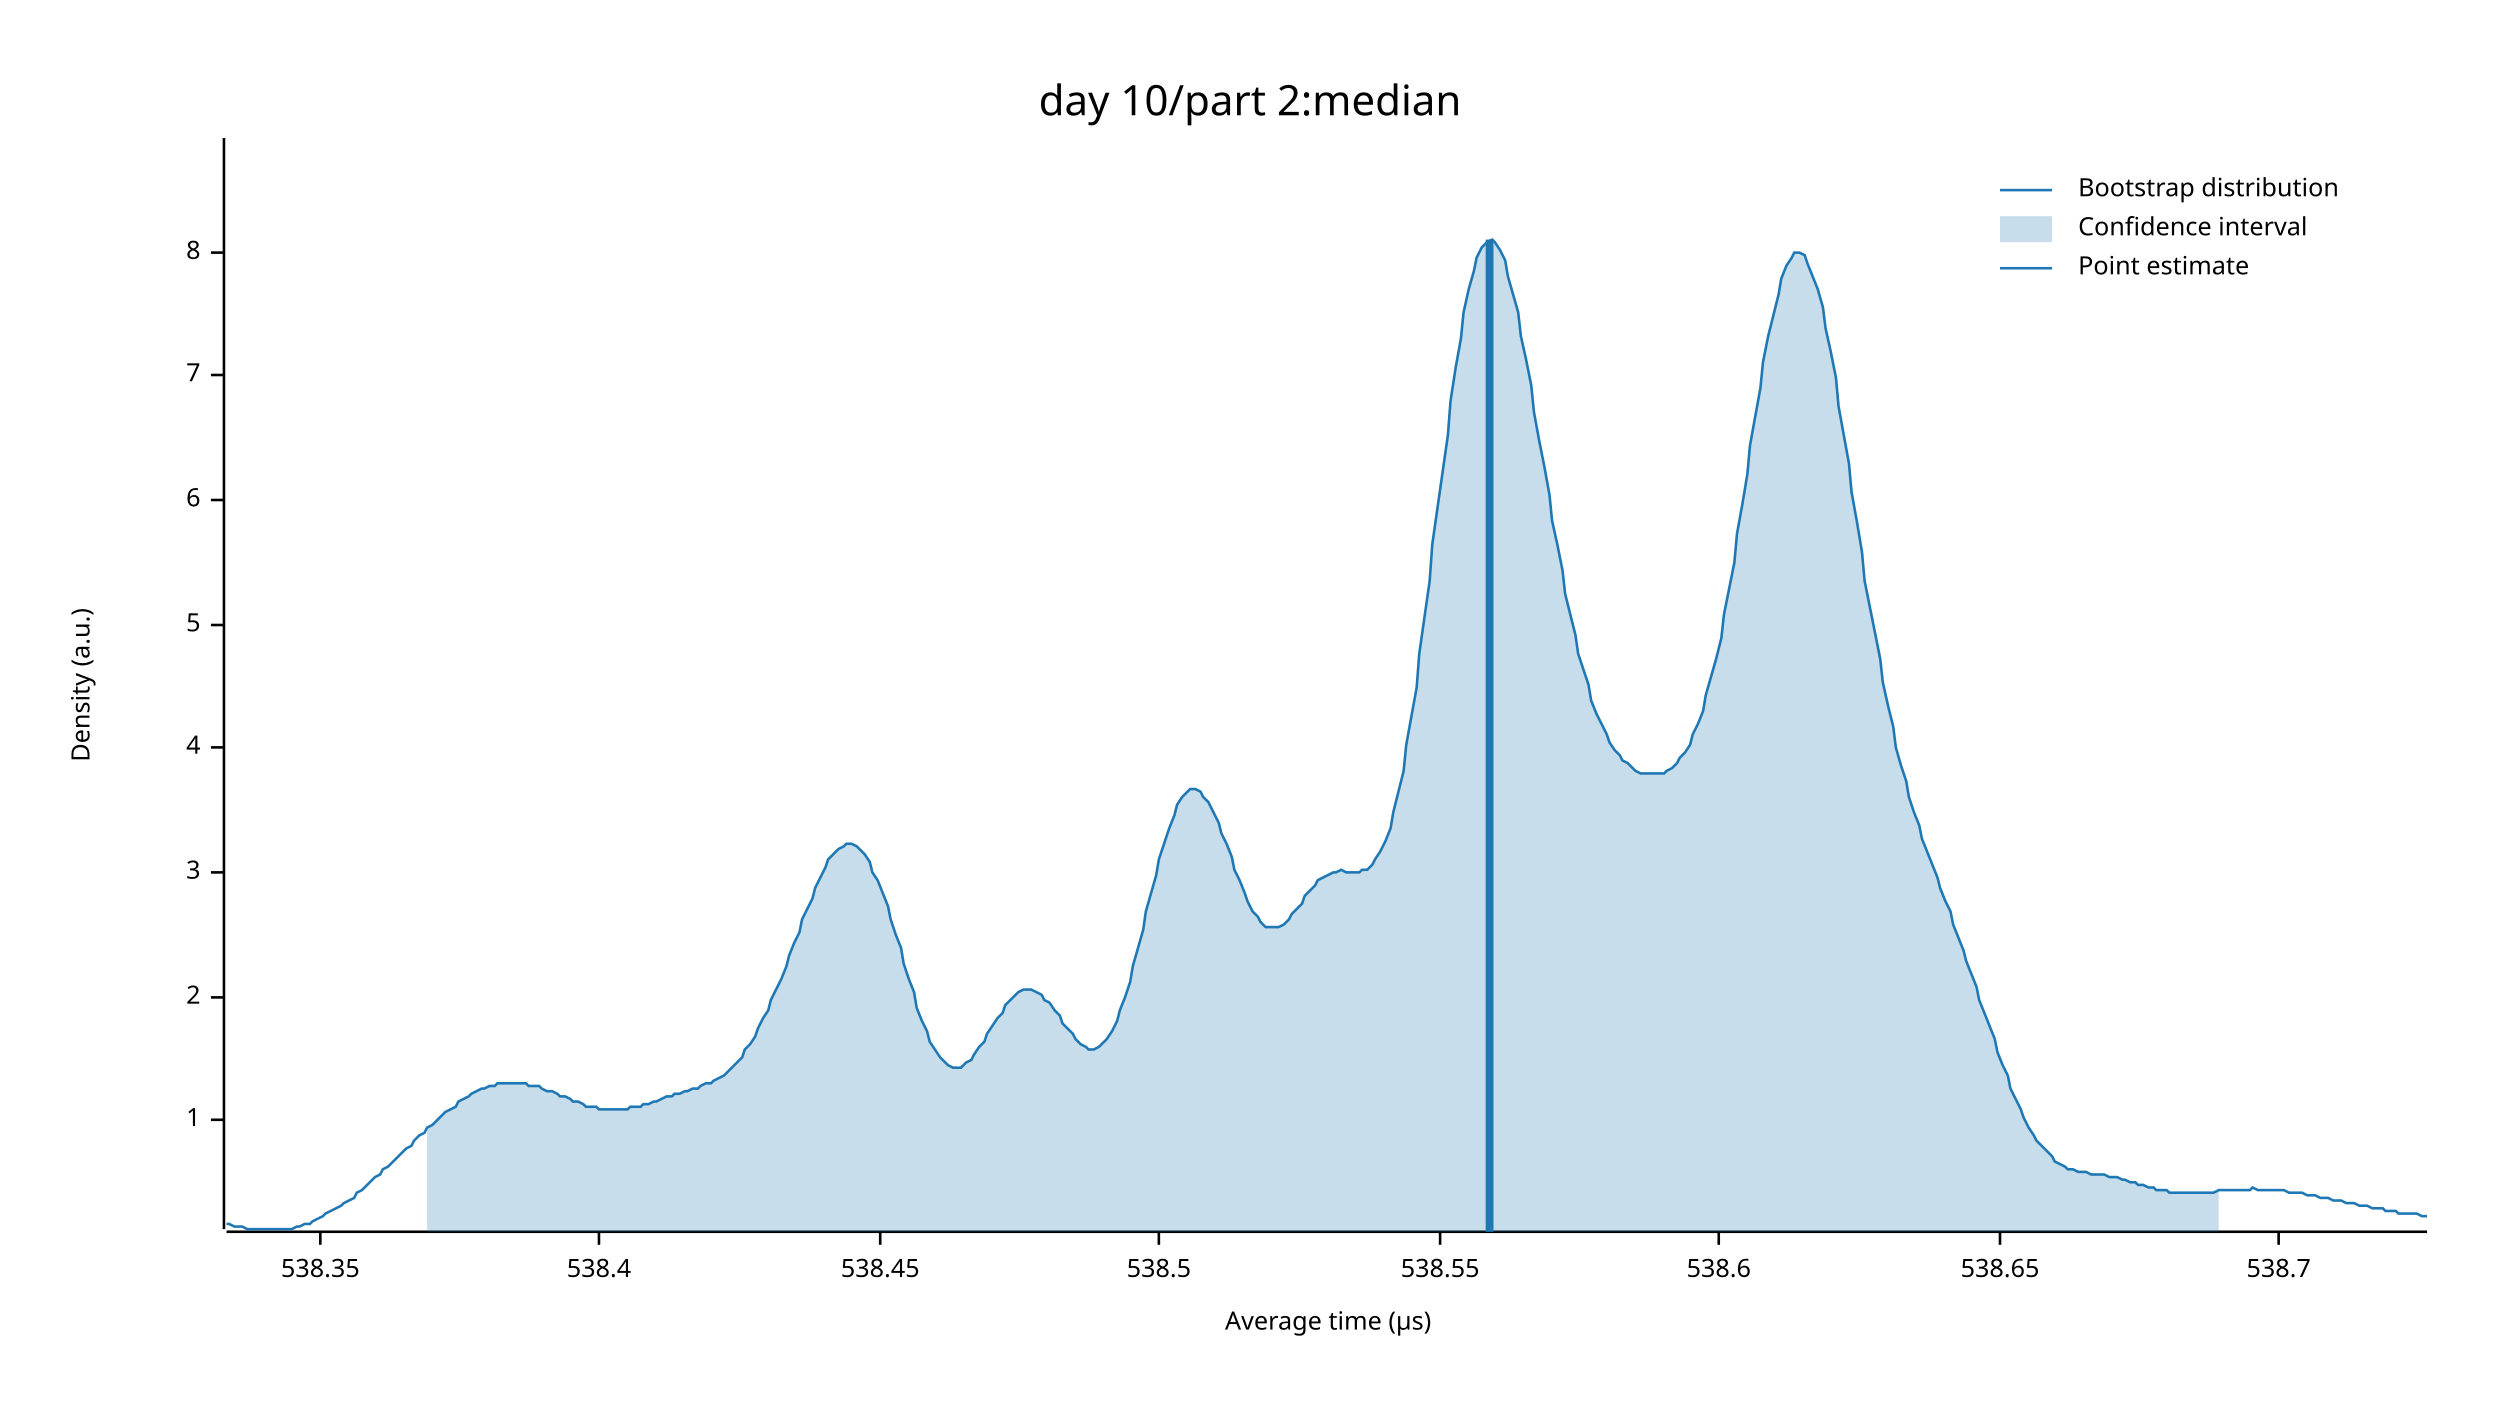
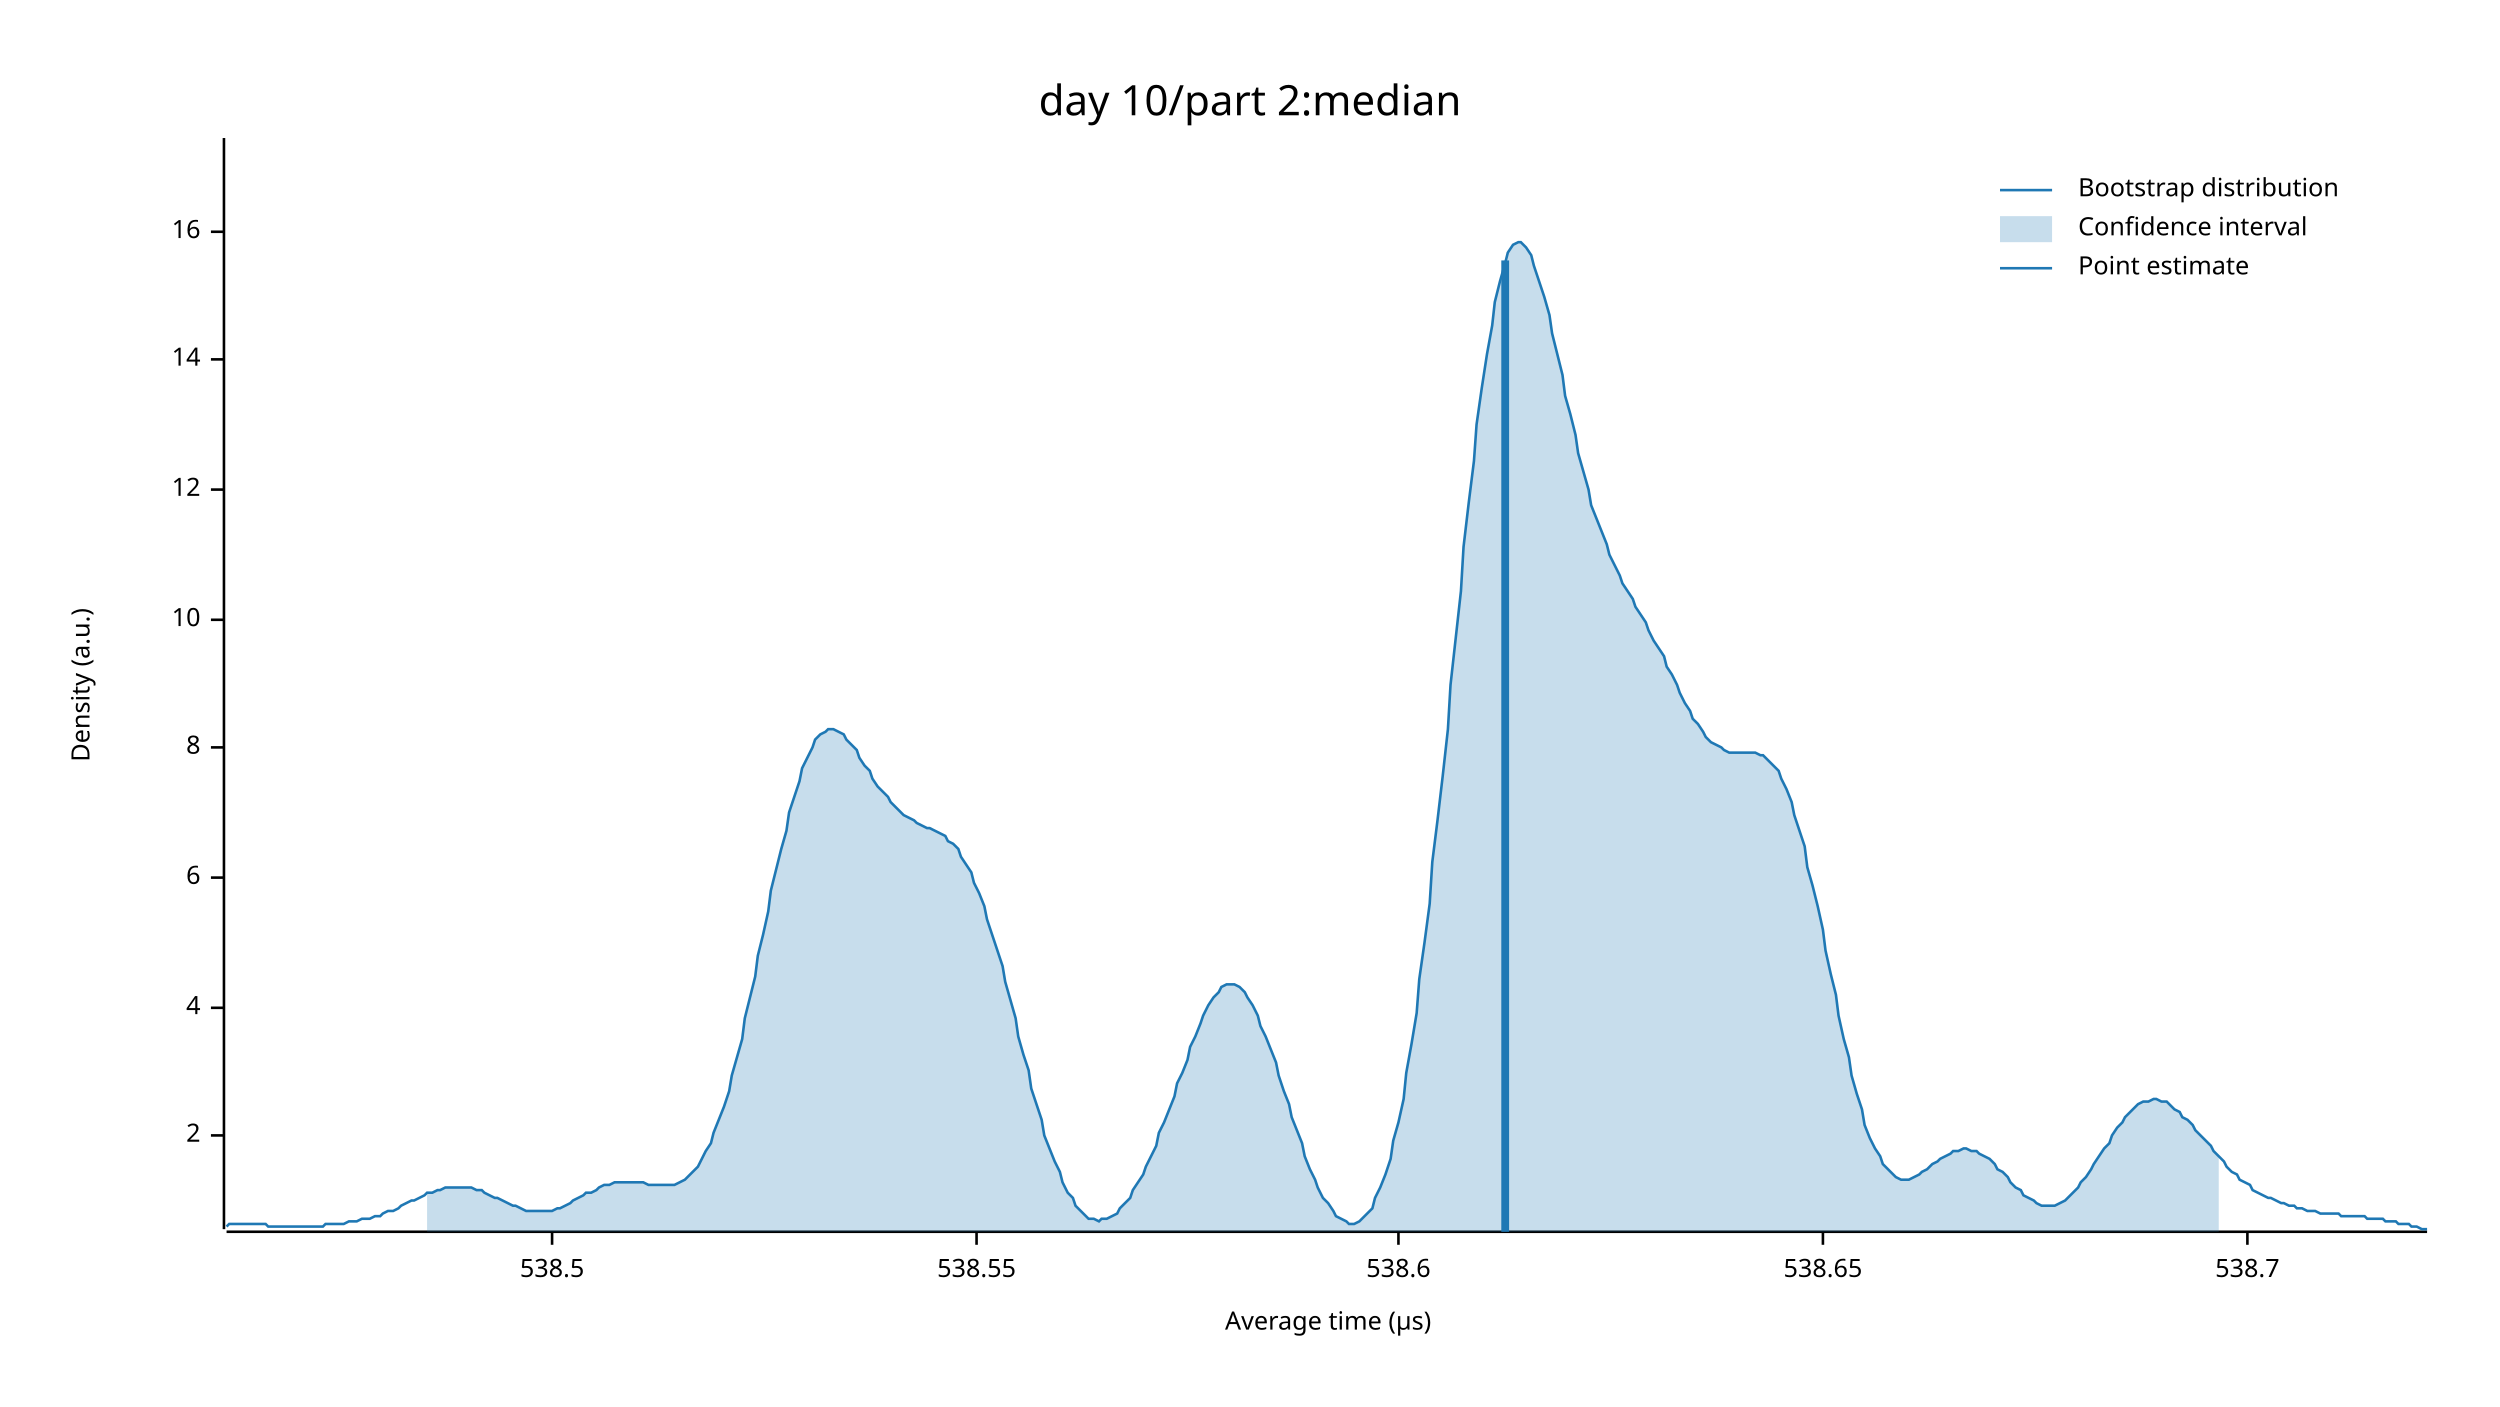
<svg xmlns="http://www.w3.org/2000/svg" width="960" height="540" viewBox="0 0 960 540">
  <text x="480" y="32" dy="0.76em" text-anchor="middle" font-family="sans-serif" font-size="16.129" opacity="1" fill="#000000">
day 10/part 2:median
</text>
  <text x="27" y="263" dy="0.76em" text-anchor="middle" font-family="sans-serif" font-size="9.677" opacity="1" fill="#000000" transform="rotate(270, 27, 263)">
Density (a.u.)
</text>
  <text x="510" y="513" dy="-0.5ex" text-anchor="middle" font-family="sans-serif" font-size="9.677" opacity="1" fill="#000000">
Average time (µs)
</text>
  <polyline fill="none" opacity="1" stroke="#000000" stroke-width="1" points="86,53 86,472 " />
-   <text x="77" y="430" dy="0.5ex" text-anchor="end" font-family="sans-serif" font-size="9.677" opacity="1" fill="#000000">
- 1
- </text>
-   <polyline fill="none" opacity="1" stroke="#000000" stroke-width="1" points="81,430 86,430 " />
-   <text x="77" y="383" dy="0.5ex" text-anchor="end" font-family="sans-serif" font-size="9.677" opacity="1" fill="#000000">
+   <text x="77" y="436" dy="0.5ex" text-anchor="end" font-family="sans-serif" font-size="9.677" opacity="1" fill="#000000">
2
</text>
-   <polyline fill="none" opacity="1" stroke="#000000" stroke-width="1" points="81,383 86,383 " />
-   <text x="77" y="335" dy="0.5ex" text-anchor="end" font-family="sans-serif" font-size="9.677" opacity="1" fill="#000000">
- 3
- </text>
-   <polyline fill="none" opacity="1" stroke="#000000" stroke-width="1" points="81,335 86,335 " />
-   <text x="77" y="287" dy="0.5ex" text-anchor="end" font-family="sans-serif" font-size="9.677" opacity="1" fill="#000000">
+   <polyline fill="none" opacity="1" stroke="#000000" stroke-width="1" points="81,436 86,436 " />
+   <text x="77" y="387" dy="0.5ex" text-anchor="end" font-family="sans-serif" font-size="9.677" opacity="1" fill="#000000">
4
</text>
-   <polyline fill="none" opacity="1" stroke="#000000" stroke-width="1" points="81,287 86,287 " />
-   <text x="77" y="240" dy="0.5ex" text-anchor="end" font-family="sans-serif" font-size="9.677" opacity="1" fill="#000000">
- 5
- </text>
-   <polyline fill="none" opacity="1" stroke="#000000" stroke-width="1" points="81,240 86,240 " />
-   <text x="77" y="192" dy="0.5ex" text-anchor="end" font-family="sans-serif" font-size="9.677" opacity="1" fill="#000000">
+   <polyline fill="none" opacity="1" stroke="#000000" stroke-width="1" points="81,387 86,387 " />
+   <text x="77" y="337" dy="0.5ex" text-anchor="end" font-family="sans-serif" font-size="9.677" opacity="1" fill="#000000">
6
</text>
-   <polyline fill="none" opacity="1" stroke="#000000" stroke-width="1" points="81,192 86,192 " />
-   <text x="77" y="144" dy="0.5ex" text-anchor="end" font-family="sans-serif" font-size="9.677" opacity="1" fill="#000000">
- 7
- </text>
-   <polyline fill="none" opacity="1" stroke="#000000" stroke-width="1" points="81,144 86,144 " />
-   <text x="77" y="97" dy="0.5ex" text-anchor="end" font-family="sans-serif" font-size="9.677" opacity="1" fill="#000000">
+   <polyline fill="none" opacity="1" stroke="#000000" stroke-width="1" points="81,337 86,337 " />
+   <text x="77" y="287" dy="0.5ex" text-anchor="end" font-family="sans-serif" font-size="9.677" opacity="1" fill="#000000">
8
</text>
-   <polyline fill="none" opacity="1" stroke="#000000" stroke-width="1" points="81,97 86,97 " />
+   <polyline fill="none" opacity="1" stroke="#000000" stroke-width="1" points="81,287 86,287 " />
+   <text x="77" y="238" dy="0.5ex" text-anchor="end" font-family="sans-serif" font-size="9.677" opacity="1" fill="#000000">
+ 10
+ </text>
+   <polyline fill="none" opacity="1" stroke="#000000" stroke-width="1" points="81,238 86,238 " />
+   <text x="77" y="188" dy="0.5ex" text-anchor="end" font-family="sans-serif" font-size="9.677" opacity="1" fill="#000000">
+ 12
+ </text>
+   <polyline fill="none" opacity="1" stroke="#000000" stroke-width="1" points="81,188 86,188 " />
+   <text x="77" y="138" dy="0.5ex" text-anchor="end" font-family="sans-serif" font-size="9.677" opacity="1" fill="#000000">
+ 14
+ </text>
+   <polyline fill="none" opacity="1" stroke="#000000" stroke-width="1" points="81,138 86,138 " />
+   <text x="77" y="89" dy="0.5ex" text-anchor="end" font-family="sans-serif" font-size="9.677" opacity="1" fill="#000000">
+ 16
+ </text>
+   <polyline fill="none" opacity="1" stroke="#000000" stroke-width="1" points="81,89 86,89 " />
  <polyline fill="none" opacity="1" stroke="#000000" stroke-width="1" points="87,473 932,473 " />
-   <text x="123" y="483" dy="0.76em" text-anchor="middle" font-family="sans-serif" font-size="9.677" opacity="1" fill="#000000">
- 538.35
- </text>
-   <polyline fill="none" opacity="1" stroke="#000000" stroke-width="1" points="123,473 123,478 " />
-   <text x="230" y="483" dy="0.76em" text-anchor="middle" font-family="sans-serif" font-size="9.677" opacity="1" fill="#000000">
- 538.4
- </text>
-   <polyline fill="none" opacity="1" stroke="#000000" stroke-width="1" points="230,473 230,478 " />
-   <text x="338" y="483" dy="0.76em" text-anchor="middle" font-family="sans-serif" font-size="9.677" opacity="1" fill="#000000">
- 538.45
- </text>
-   <polyline fill="none" opacity="1" stroke="#000000" stroke-width="1" points="338,473 338,478 " />
-   <text x="445" y="483" dy="0.76em" text-anchor="middle" font-family="sans-serif" font-size="9.677" opacity="1" fill="#000000">
+   <text x="212" y="483" dy="0.76em" text-anchor="middle" font-family="sans-serif" font-size="9.677" opacity="1" fill="#000000">
538.5
</text>
-   <polyline fill="none" opacity="1" stroke="#000000" stroke-width="1" points="445,473 445,478 " />
-   <text x="553" y="483" dy="0.76em" text-anchor="middle" font-family="sans-serif" font-size="9.677" opacity="1" fill="#000000">
+   <polyline fill="none" opacity="1" stroke="#000000" stroke-width="1" points="212,473 212,478 " />
+   <text x="375" y="483" dy="0.76em" text-anchor="middle" font-family="sans-serif" font-size="9.677" opacity="1" fill="#000000">
538.55
</text>
-   <polyline fill="none" opacity="1" stroke="#000000" stroke-width="1" points="553,473 553,478 " />
-   <text x="660" y="483" dy="0.76em" text-anchor="middle" font-family="sans-serif" font-size="9.677" opacity="1" fill="#000000">
+   <polyline fill="none" opacity="1" stroke="#000000" stroke-width="1" points="375,473 375,478 " />
+   <text x="537" y="483" dy="0.76em" text-anchor="middle" font-family="sans-serif" font-size="9.677" opacity="1" fill="#000000">
538.6
</text>
-   <polyline fill="none" opacity="1" stroke="#000000" stroke-width="1" points="660,473 660,478 " />
-   <text x="768" y="483" dy="0.76em" text-anchor="middle" font-family="sans-serif" font-size="9.677" opacity="1" fill="#000000">
+   <polyline fill="none" opacity="1" stroke="#000000" stroke-width="1" points="537,473 537,478 " />
+   <text x="700" y="483" dy="0.76em" text-anchor="middle" font-family="sans-serif" font-size="9.677" opacity="1" fill="#000000">
538.65
</text>
-   <polyline fill="none" opacity="1" stroke="#000000" stroke-width="1" points="768,473 768,478 " />
-   <text x="875" y="483" dy="0.76em" text-anchor="middle" font-family="sans-serif" font-size="9.677" opacity="1" fill="#000000">
+   <polyline fill="none" opacity="1" stroke="#000000" stroke-width="1" points="700,473 700,478 " />
+   <text x="863" y="483" dy="0.76em" text-anchor="middle" font-family="sans-serif" font-size="9.677" opacity="1" fill="#000000">
538.7
</text>
-   <polyline fill="none" opacity="1" stroke="#000000" stroke-width="1" points="875,473 875,478 " />
-   <polyline fill="none" opacity="1" stroke="#1F78B4" stroke-width="1" points="87,470 88,470 90,471 92,471 93,471 95,472 97,472 98,472 100,472 102,472 103,472 105,472 107,472 109,472 110,472 112,472 114,471 115,471 117,470 119,470 120,469 122,468 124,467 125,466 127,465 129,464 131,463 132,462 134,461 136,460 137,458 139,457 141,455 142,454 144,452 146,451 147,449 149,448 151,446 153,444 154,443 156,441 158,440 159,438 161,436 163,435 164,433 166,432 168,430 169,429 171,427 173,426 175,425 176,423 178,422 180,421 181,420 183,419 185,418 186,418 188,417 190,417 191,416 193,416 195,416 197,416 198,416 200,416 202,416 203,417 205,417 207,417 208,418 210,419 212,419 214,420 215,421 217,421 219,422 220,423 222,423 224,424 225,425 227,425 229,425 230,426 232,426 234,426 236,426 237,426 239,426 241,426 242,425 244,425 246,425 247,424 249,424 251,423 252,423 254,422 256,421 258,421 259,420 261,420 263,419 264,419 266,418 268,418 269,417 271,416 273,416 274,415 276,414 278,413 280,411 281,410 283,408 285,406 286,403 288,401 290,398 291,395 293,391 295,388 296,384 298,380 300,376 302,371 303,367 305,362 307,358 308,353 310,349 312,345 313,341 315,337 317,333 318,330 320,328 322,326 324,325 325,324 327,324 329,325 330,326 332,328 334,331 335,335 337,338 339,343 341,348 342,353 344,359 346,364 347,370 349,376 351,381 352,387 354,392 356,396 357,400 359,403 361,406 363,408 364,409 366,410 368,410 369,410 371,408 373,407 374,405 376,402 378,400 379,397 381,394 383,391 385,389 386,386 388,384 390,382 391,381 393,380 395,380 396,380 398,381 400,382 401,384 403,385 405,388 407,390 408,393 410,395 412,397 413,399 415,401 417,402 418,403 420,403 422,402 423,401 425,399 427,396 429,392 430,388 432,383 434,377 435,371 437,364 439,357 440,350 442,343 444,336 445,330 447,324 449,318 451,313 452,309 454,306 456,304 457,303 459,303 461,304 462,306 464,308 466,312 468,316 469,320 471,324 473,329 474,334 476,338 478,343 479,346 481,350 483,352 484,354 486,356 488,356 490,356 491,356 493,355 495,353 496,351 498,349 500,347 501,344 503,342 505,340 506,338 508,337 510,336 512,335 513,335 515,334 517,335 518,335 520,335 522,335 523,334 525,334 527,332 528,330 530,327 532,323 534,318 535,312 537,304 539,296 540,286 542,275 544,264 545,251 547,237 549,223 550,209 552,195 554,181 556,167 557,154 559,141 561,130 562,120 564,111 566,104 567,99 569,95 571,93 573,92 574,93 576,96 578,100 579,106 581,113 583,120 584,129 586,138 588,148 589,158 591,169 593,179 595,190 596,200 598,209 600,219 601,228 603,236 605,244 606,251 608,257 610,263 611,269 613,274 615,278 617,282 618,285 620,288 622,290 623,292 625,293 627,295 628,296 630,297 632,297 633,297 635,297 637,297 639,297 640,296 642,295 644,293 645,291 647,289 649,286 650,282 652,278 654,273 655,267 657,260 659,253 661,245 662,236 664,226 666,216 667,205 669,194 671,182 672,171 674,160 676,149 677,139 679,129 681,121 683,113 684,107 686,102 688,99 689,97 691,97 693,98 694,101 696,106 698,111 700,118 701,126 703,135 705,145 706,156 708,167 710,178 711,189 713,200 715,212 716,223 718,233 720,243 722,253 723,262 725,271 727,279 728,287 730,294 732,300 733,306 735,312 737,317 738,322 740,327 742,332 744,337 745,341 747,346 749,350 750,355 752,360 754,365 755,369 757,374 759,379 760,384 762,389 764,394 766,399 767,404 769,409 771,413 772,418 774,422 776,426 777,429 779,433 781,436 782,438 784,440 786,442 788,444 789,446 791,447 793,448 794,449 796,449 798,450 799,450 801,450 803,451 804,451 806,451 808,451 810,452 811,452 813,452 815,453 816,453 818,454 820,454 821,455 823,455 825,456 827,456 828,457 830,457 832,457 833,458 835,458 837,458 838,458 840,458 842,458 843,458 845,458 847,458 849,458 850,458 852,457 854,457 855,457 857,457 859,457 860,457 862,457 864,457 865,456 867,457 869,457 871,457 872,457 874,457 876,457 877,457 879,458 881,458 882,458 884,458 886,459 887,459 889,459 891,460 893,460 894,460 896,461 898,461 899,461 901,462 903,462 904,462 906,463 908,463 909,463 911,464 913,464 915,464 916,465 918,465 920,465 921,466 923,466 925,466 926,466 928,466 930,467 932,467 " />
-   <polygon opacity="0.25" fill="#1F78B4" points="164,433 166,432 168,430 169,429 171,427 173,426 175,425 176,423 178,422 180,421 181,420 183,419 185,418 186,418 188,417 190,417 191,416 193,416 195,416 197,416 198,416 200,416 202,416 203,417 205,417 207,417 208,418 210,419 212,419 214,420 215,421 217,421 219,422 220,423 222,423 224,424 225,425 227,425 229,425 230,426 232,426 234,426 236,426 237,426 239,426 241,426 242,425 244,425 246,425 247,424 249,424 251,423 252,423 254,422 256,421 258,421 259,420 261,420 263,419 264,419 266,418 268,418 269,417 271,416 273,416 274,415 276,414 278,413 280,411 281,410 283,408 285,406 286,403 288,401 290,398 291,395 293,391 295,388 296,384 298,380 300,376 302,371 303,367 305,362 307,358 308,353 310,349 312,345 313,341 315,337 317,333 318,330 320,328 322,326 324,325 325,324 327,324 329,325 330,326 332,328 334,331 335,335 337,338 339,343 341,348 342,353 344,359 346,364 347,370 349,376 351,381 352,387 354,392 356,396 357,400 359,403 361,406 363,408 364,409 366,410 368,410 369,410 371,408 373,407 374,405 376,402 378,400 379,397 381,394 383,391 385,389 386,386 388,384 390,382 391,381 393,380 395,380 396,380 398,381 400,382 401,384 403,385 405,388 407,390 408,393 410,395 412,397 413,399 415,401 417,402 418,403 420,403 422,402 423,401 425,399 427,396 429,392 430,388 432,383 434,377 435,371 437,364 439,357 440,350 442,343 444,336 445,330 447,324 449,318 451,313 452,309 454,306 456,304 457,303 459,303 461,304 462,306 464,308 466,312 468,316 469,320 471,324 473,329 474,334 476,338 478,343 479,346 481,350 483,352 484,354 486,356 488,356 490,356 491,356 493,355 495,353 496,351 498,349 500,347 501,344 503,342 505,340 506,338 508,337 510,336 512,335 513,335 515,334 517,335 518,335 520,335 522,335 523,334 525,334 527,332 528,330 530,327 532,323 534,318 535,312 537,304 539,296 540,286 542,275 544,264 545,251 547,237 549,223 550,209 552,195 554,181 556,167 557,154 559,141 561,130 562,120 564,111 566,104 567,99 569,95 571,93 573,92 574,93 576,96 578,100 579,106 581,113 583,120 584,129 586,138 588,148 589,158 591,169 593,179 595,190 596,200 598,209 600,219 601,228 603,236 605,244 606,251 608,257 610,263 611,269 613,274 615,278 617,282 618,285 620,288 622,290 623,292 625,293 627,295 628,296 630,297 632,297 633,297 635,297 637,297 639,297 640,296 642,295 644,293 645,291 647,289 649,286 650,282 652,278 654,273 655,267 657,260 659,253 661,245 662,236 664,226 666,216 667,205 669,194 671,182 672,171 674,160 676,149 677,139 679,129 681,121 683,113 684,107 686,102 688,99 689,97 691,97 693,98 694,101 696,106 698,111 700,118 701,126 703,135 705,145 706,156 708,167 710,178 711,189 713,200 715,212 716,223 718,233 720,243 722,253 723,262 725,271 727,279 728,287 730,294 732,300 733,306 735,312 737,317 738,322 740,327 742,332 744,337 745,341 747,346 749,350 750,355 752,360 754,365 755,369 757,374 759,379 760,384 762,389 764,394 766,399 767,404 769,409 771,413 772,418 774,422 776,426 777,429 779,433 781,436 782,438 784,440 786,442 788,444 789,446 791,447 793,448 794,449 796,449 798,450 799,450 801,450 803,451 804,451 806,451 808,451 810,452 811,452 813,452 815,453 816,453 818,454 820,454 821,455 823,455 825,456 827,456 828,457 830,457 832,457 833,458 835,458 837,458 838,458 840,458 842,458 843,458 845,458 847,458 849,458 850,458 852,457 852,473 164,473 " />
-   <polyline fill="none" opacity="1" stroke="#1F78B4" stroke-width="3" points="572,473 572,92 " />
+   <polyline fill="none" opacity="1" stroke="#000000" stroke-width="1" points="863,473 863,478 " />
+   <polyline fill="none" opacity="1" stroke="#1F78B4" stroke-width="1" points="87,471 88,470 90,470 92,470 93,470 95,470 97,470 98,470 100,470 102,470 103,471 105,471 107,471 109,471 110,471 112,471 114,471 115,471 117,471 119,471 120,471 122,471 124,471 125,470 127,470 129,470 131,470 132,470 134,469 136,469 137,469 139,468 141,468 142,468 144,467 146,467 147,466 149,465 151,465 153,464 154,463 156,462 158,461 159,461 161,460 163,459 164,458 166,458 168,457 169,457 171,456 173,456 175,456 176,456 178,456 180,456 181,456 183,457 185,457 186,458 188,459 190,460 191,460 193,461 195,462 197,463 198,463 200,464 202,465 203,465 205,465 207,465 208,465 210,465 212,465 214,464 215,464 217,463 219,462 220,461 222,460 224,459 225,458 227,458 229,457 230,456 232,455 234,455 236,454 237,454 239,454 241,454 242,454 244,454 246,454 247,454 249,455 251,455 252,455 254,455 256,455 258,455 259,455 261,454 263,453 264,452 266,450 268,448 269,446 271,442 273,439 274,435 276,430 278,425 280,419 281,413 283,406 285,399 286,391 288,383 290,375 291,367 293,359 295,350 296,342 298,334 300,326 302,319 303,312 305,306 307,300 308,295 310,291 312,287 313,284 315,282 317,281 318,280 320,280 322,281 324,282 325,284 327,286 329,288 330,291 332,294 334,296 335,299 337,302 339,304 341,306 342,308 344,310 346,312 347,313 349,314 351,315 352,316 354,317 356,318 357,318 359,319 361,320 363,321 364,323 366,324 368,326 369,329 371,332 373,335 374,339 376,343 378,348 379,353 381,359 383,365 385,371 386,377 388,384 390,391 391,398 393,405 395,411 396,418 398,424 400,430 401,436 403,441 405,446 407,450 408,454 410,458 412,460 413,463 415,465 417,467 418,468 420,468 422,469 423,468 425,468 427,467 429,466 430,464 432,462 434,460 435,457 437,454 439,451 440,448 442,444 444,440 445,435 447,431 449,426 451,421 452,416 454,412 456,407 457,402 459,398 461,393 462,390 464,386 466,383 468,381 469,379 471,378 473,378 474,378 476,379 478,381 479,383 481,386 483,390 484,394 486,398 488,403 490,408 491,413 493,419 495,424 496,429 498,434 500,439 501,444 503,449 505,453 506,456 508,460 510,462 512,465 513,467 515,468 517,469 518,470 520,470 522,469 523,468 525,466 527,464 528,460 530,456 532,451 534,445 535,438 537,431 539,422 540,412 542,401 544,389 545,376 547,362 549,347 550,331 552,315 554,298 556,280 557,263 559,245 561,227 562,210 564,193 566,177 567,163 569,149 571,136 573,125 574,116 576,108 578,101 579,97 581,94 583,93 584,93 586,95 588,98 589,102 591,108 593,114 595,121 596,128 598,136 600,144 601,152 603,159 605,167 606,174 608,181 610,188 611,194 613,199 615,204 617,209 618,213 620,217 622,221 623,224 625,227 627,230 628,233 630,236 632,239 633,242 635,246 637,249 639,252 640,256 642,259 644,263 645,266 647,270 649,273 650,276 652,278 654,281 655,283 657,285 659,286 661,287 662,288 664,289 666,289 667,289 669,289 671,289 672,289 674,289 676,290 677,290 679,292 681,294 683,296 684,299 686,303 688,308 689,313 691,319 693,325 694,333 696,340 698,348 700,357 701,365 703,374 705,382 706,390 708,399 710,406 711,413 713,420 715,426 716,432 718,437 720,441 722,444 723,447 725,449 727,451 728,452 730,453 732,453 733,453 735,452 737,451 738,450 740,449 742,447 744,446 745,445 747,444 749,443 750,442 752,442 754,441 755,441 757,442 759,442 760,443 762,444 764,445 766,447 767,449 769,450 771,452 772,454 774,456 776,457 777,459 779,460 781,461 782,462 784,463 786,463 788,463 789,463 791,462 793,461 794,460 796,458 798,456 799,454 801,452 803,449 804,447 806,444 808,441 810,439 811,436 813,433 815,431 816,429 818,427 820,425 821,424 823,423 825,423 827,422 828,422 830,423 832,423 833,424 835,426 837,427 838,429 840,430 842,432 843,434 845,436 847,438 849,440 850,442 852,444 854,446 855,448 857,450 859,451 860,453 862,454 864,455 865,457 867,458 869,459 871,460 872,460 874,461 876,462 877,462 879,463 881,463 882,464 884,464 886,465 887,465 889,465 891,466 893,466 894,466 896,466 898,466 899,467 901,467 903,467 904,467 906,467 908,467 909,468 911,468 913,468 915,468 916,469 918,469 920,469 921,470 923,470 925,470 926,471 928,471 930,472 932,472 " />
+   <polygon opacity="0.25" fill="#1F78B4" points="164,458 166,458 168,457 169,457 171,456 173,456 175,456 176,456 178,456 180,456 181,456 183,457 185,457 186,458 188,459 190,460 191,460 193,461 195,462 197,463 198,463 200,464 202,465 203,465 205,465 207,465 208,465 210,465 212,465 214,464 215,464 217,463 219,462 220,461 222,460 224,459 225,458 227,458 229,457 230,456 232,455 234,455 236,454 237,454 239,454 241,454 242,454 244,454 246,454 247,454 249,455 251,455 252,455 254,455 256,455 258,455 259,455 261,454 263,453 264,452 266,450 268,448 269,446 271,442 273,439 274,435 276,430 278,425 280,419 281,413 283,406 285,399 286,391 288,383 290,375 291,367 293,359 295,350 296,342 298,334 300,326 302,319 303,312 305,306 307,300 308,295 310,291 312,287 313,284 315,282 317,281 318,280 320,280 322,281 324,282 325,284 327,286 329,288 330,291 332,294 334,296 335,299 337,302 339,304 341,306 342,308 344,310 346,312 347,313 349,314 351,315 352,316 354,317 356,318 357,318 359,319 361,320 363,321 364,323 366,324 368,326 369,329 371,332 373,335 374,339 376,343 378,348 379,353 381,359 383,365 385,371 386,377 388,384 390,391 391,398 393,405 395,411 396,418 398,424 400,430 401,436 403,441 405,446 407,450 408,454 410,458 412,460 413,463 415,465 417,467 418,468 420,468 422,469 423,468 425,468 427,467 429,466 430,464 432,462 434,460 435,457 437,454 439,451 440,448 442,444 444,440 445,435 447,431 449,426 451,421 452,416 454,412 456,407 457,402 459,398 461,393 462,390 464,386 466,383 468,381 469,379 471,378 473,378 474,378 476,379 478,381 479,383 481,386 483,390 484,394 486,398 488,403 490,408 491,413 493,419 495,424 496,429 498,434 500,439 501,444 503,449 505,453 506,456 508,460 510,462 512,465 513,467 515,468 517,469 518,470 520,470 522,469 523,468 525,466 527,464 528,460 530,456 532,451 534,445 535,438 537,431 539,422 540,412 542,401 544,389 545,376 547,362 549,347 550,331 552,315 554,298 556,280 557,263 559,245 561,227 562,210 564,193 566,177 567,163 569,149 571,136 573,125 574,116 576,108 578,101 579,97 581,94 583,93 584,93 586,95 588,98 589,102 591,108 593,114 595,121 596,128 598,136 600,144 601,152 603,159 605,167 606,174 608,181 610,188 611,194 613,199 615,204 617,209 618,213 620,217 622,221 623,224 625,227 627,230 628,233 630,236 632,239 633,242 635,246 637,249 639,252 640,256 642,259 644,263 645,266 647,270 649,273 650,276 652,278 654,281 655,283 657,285 659,286 661,287 662,288 664,289 666,289 667,289 669,289 671,289 672,289 674,289 676,290 677,290 679,292 681,294 683,296 684,299 686,303 688,308 689,313 691,319 693,325 694,333 696,340 698,348 700,357 701,365 703,374 705,382 706,390 708,399 710,406 711,413 713,420 715,426 716,432 718,437 720,441 722,444 723,447 725,449 727,451 728,452 730,453 732,453 733,453 735,452 737,451 738,450 740,449 742,447 744,446 745,445 747,444 749,443 750,442 752,442 754,441 755,441 757,442 759,442 760,443 762,444 764,445 766,447 767,449 769,450 771,452 772,454 774,456 776,457 777,459 779,460 781,461 782,462 784,463 786,463 788,463 789,463 791,462 793,461 794,460 796,458 798,456 799,454 801,452 803,449 804,447 806,444 808,441 810,439 811,436 813,433 815,431 816,429 818,427 820,425 821,424 823,423 825,423 827,422 828,422 830,423 832,423 833,424 835,426 837,427 838,429 840,430 842,432 843,434 845,436 847,438 849,440 850,442 852,444 852,473 164,473 " />
+   <polyline fill="none" opacity="1" stroke="#1F78B4" stroke-width="3" points="578,473 578,100 " />
  <text x="798" y="68" dy="0.76em" text-anchor="start" font-family="sans-serif" font-size="9.677" opacity="1" fill="#000000">
Bootstrap distribution
</text>
  <text x="798" y="83" dy="0.76em" text-anchor="start" font-family="sans-serif" font-size="9.677" opacity="1" fill="#000000">
Confidence interval
</text>
  <text x="798" y="98" dy="0.76em" text-anchor="start" font-family="sans-serif" font-size="9.677" opacity="1" fill="#000000">
Point estimate
</text>
  <polyline fill="none" opacity="1" stroke="#1F78B4" stroke-width="1" points="768,73 788,73 " />
  <rect x="768" y="83" width="20" height="10" opacity="0.25" fill="#1F78B4" stroke="none" />
  <polyline fill="none" opacity="1" stroke="#1F78B4" stroke-width="1" points="768,103 788,103 " />
</svg>
